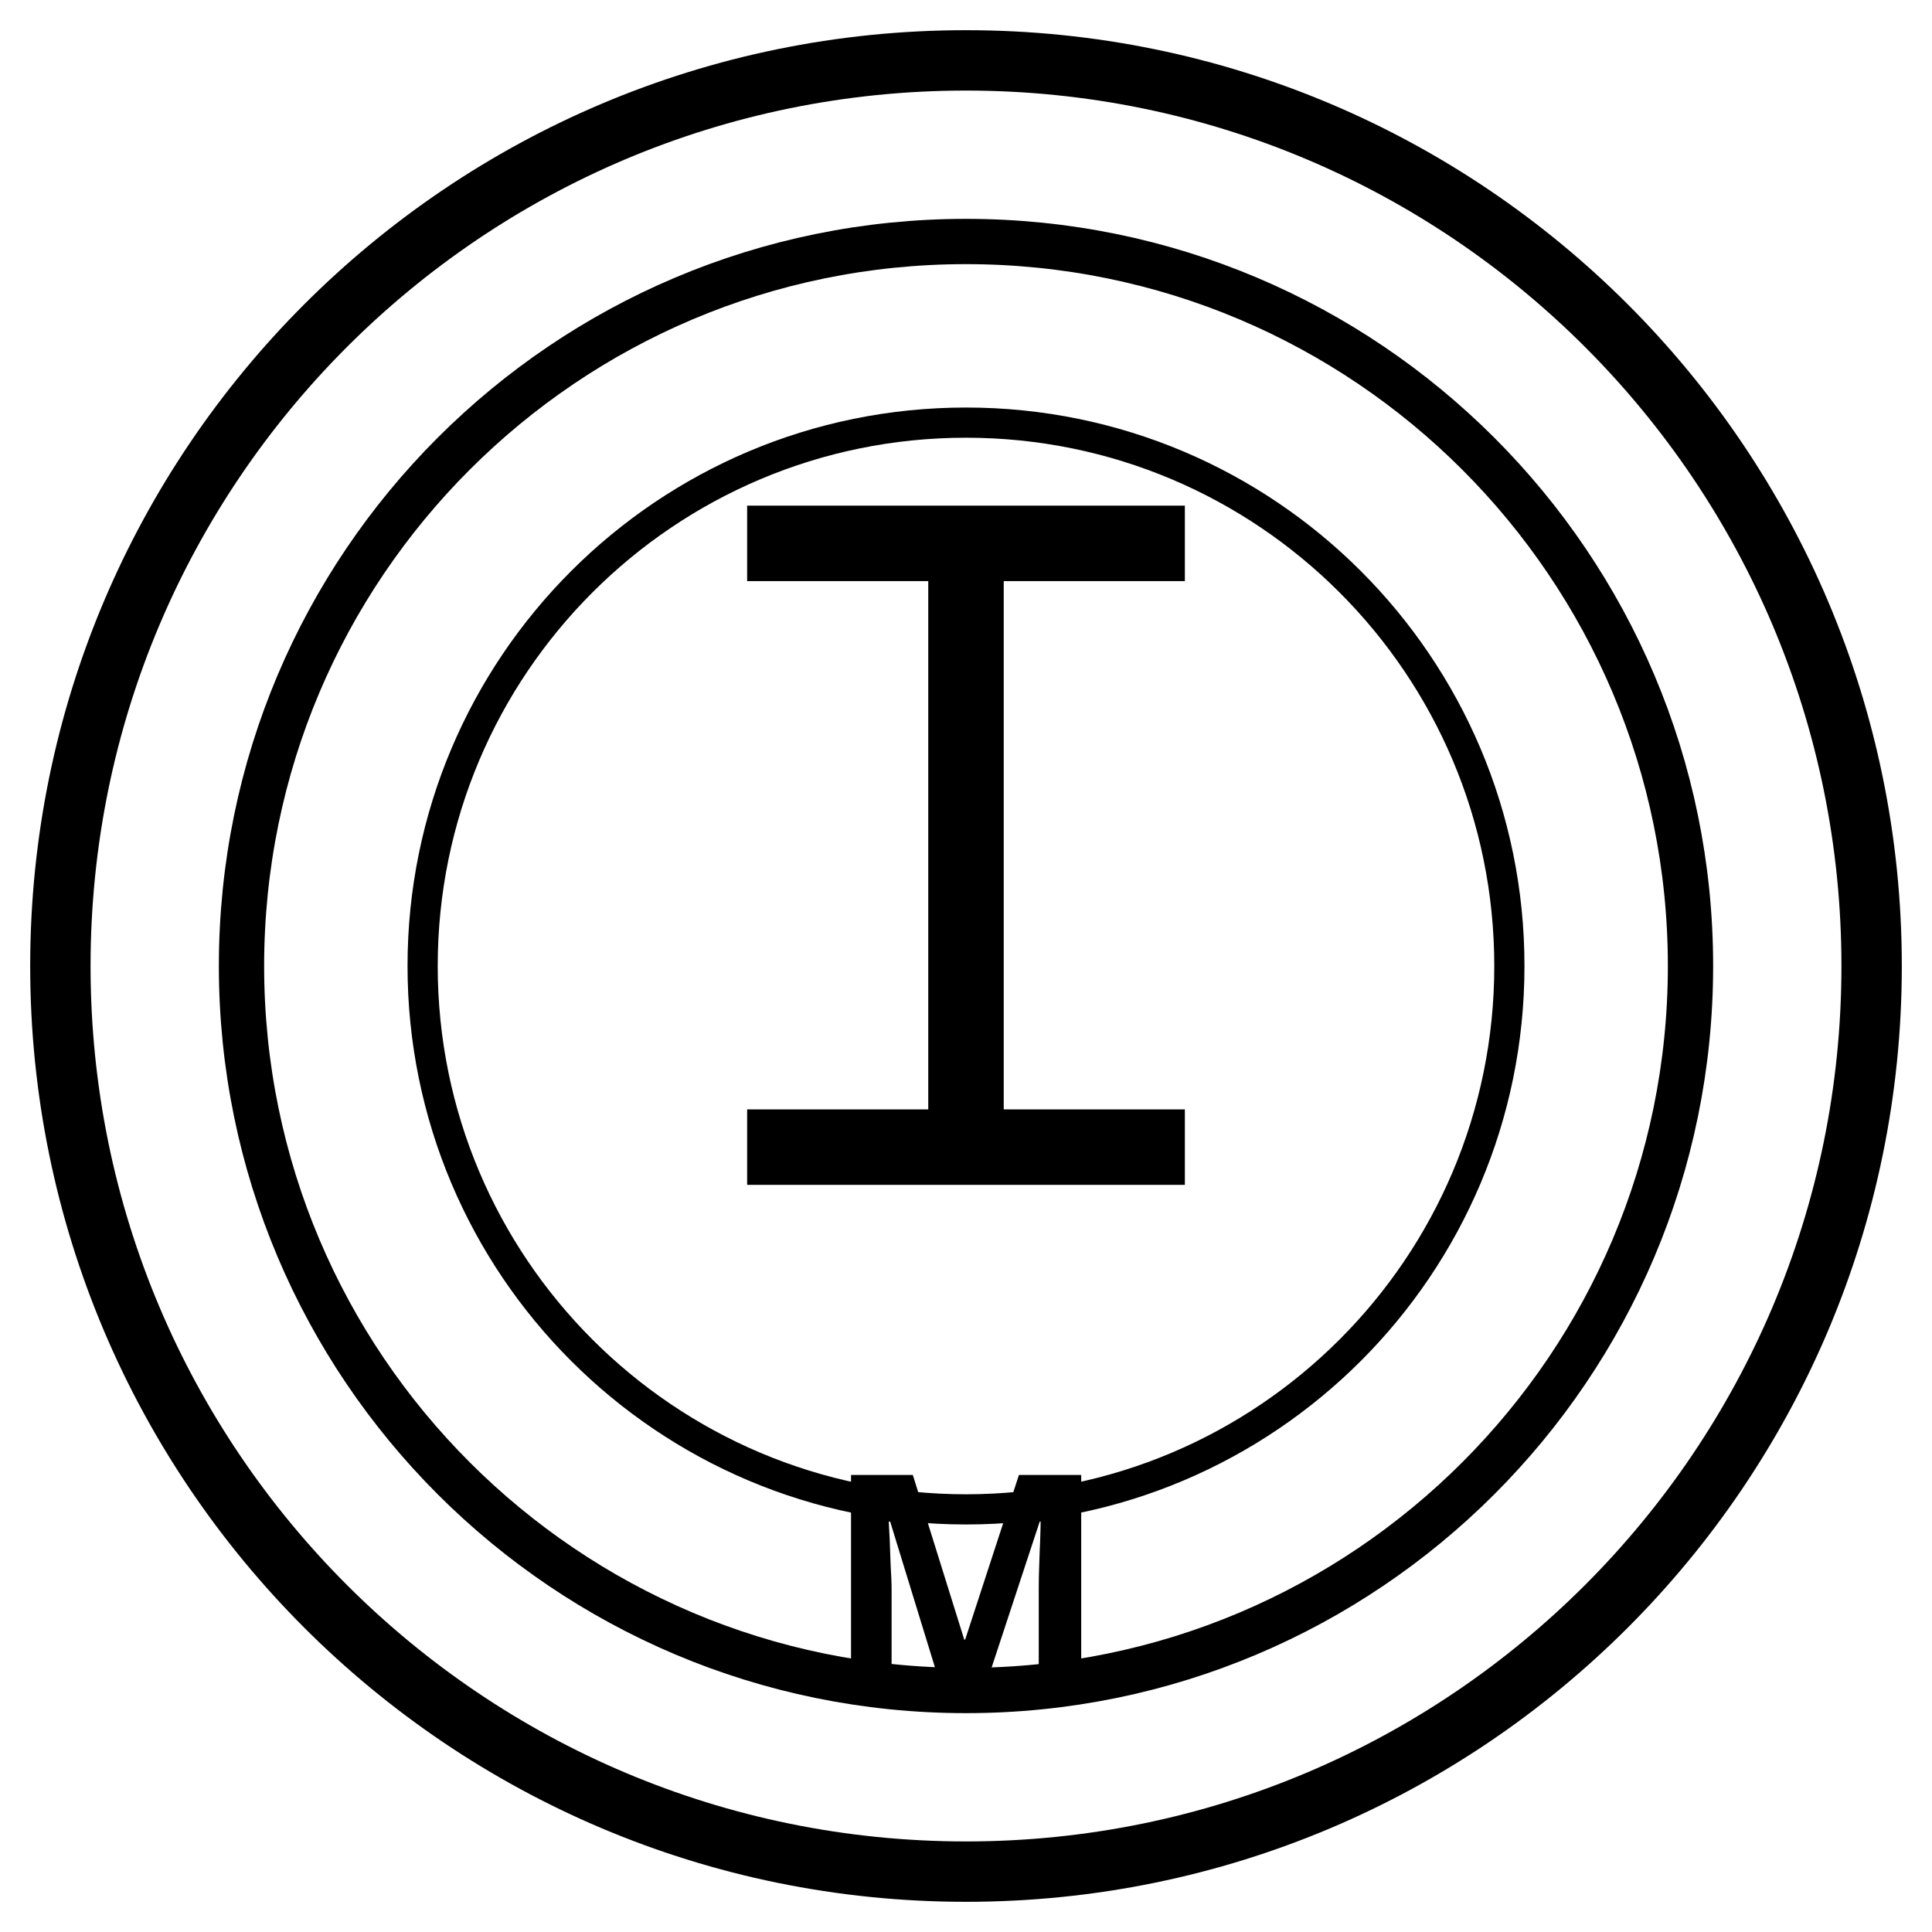
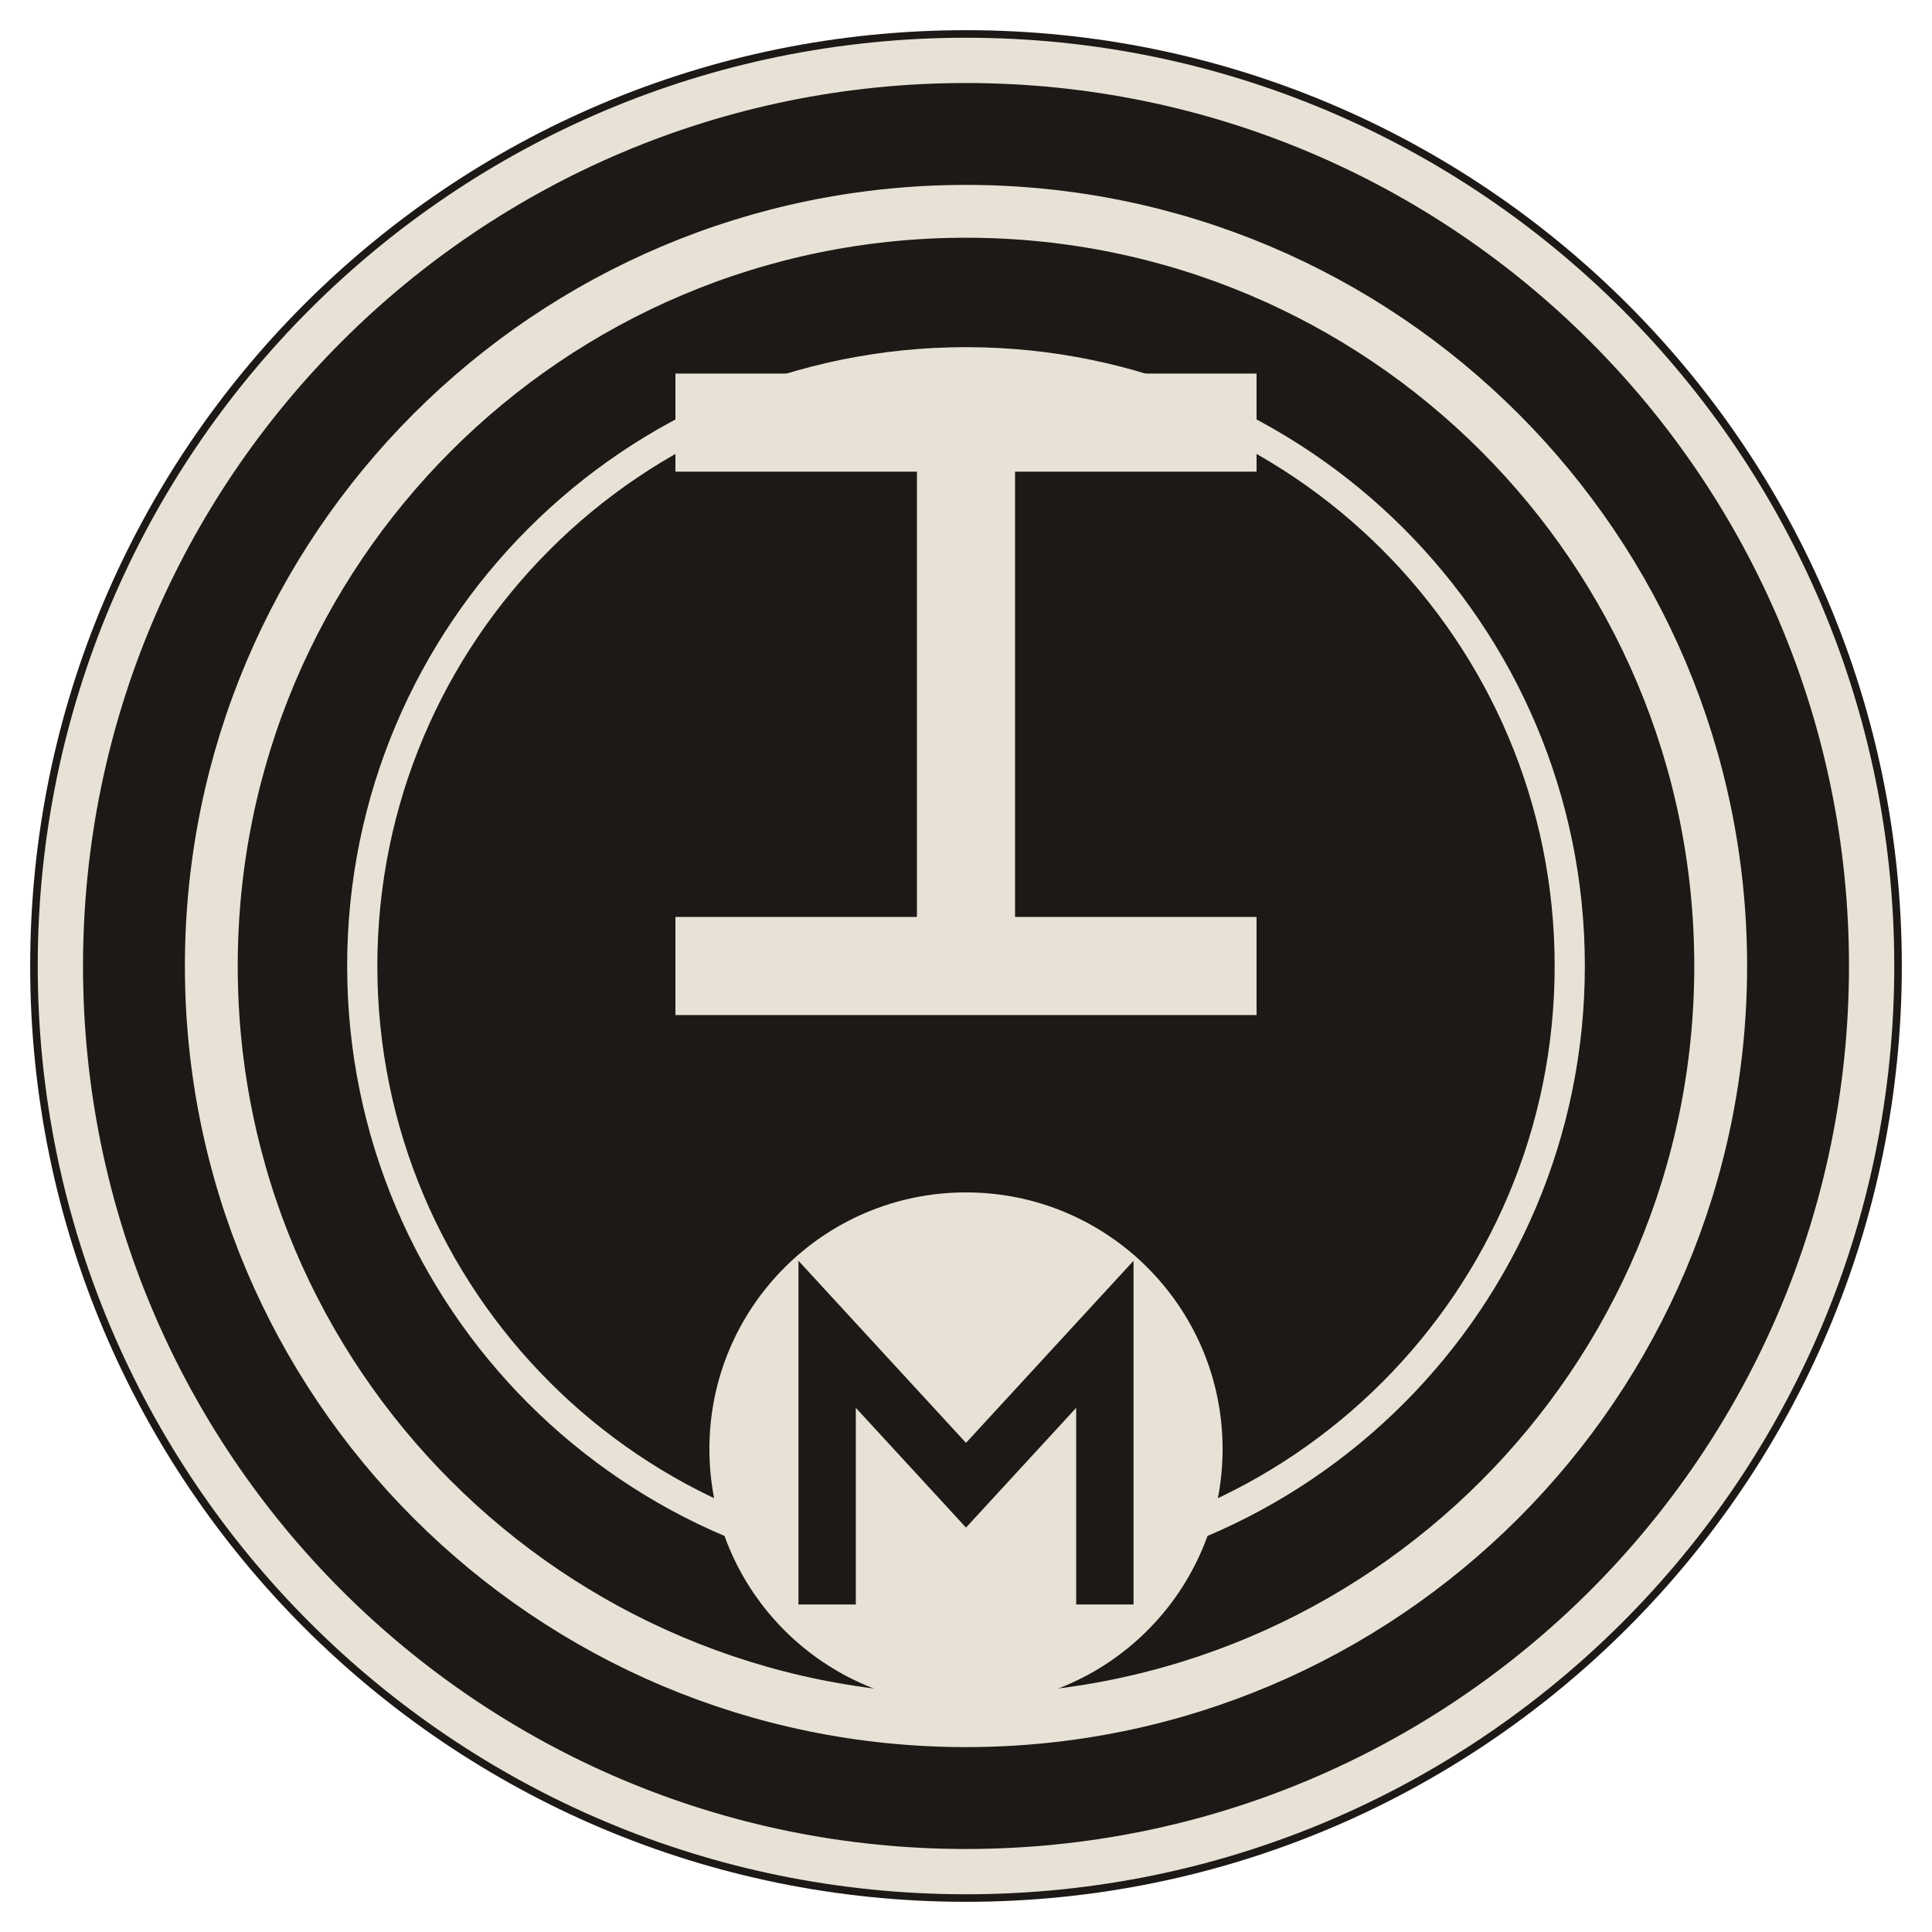
<svg xmlns="http://www.w3.org/2000/svg" viewBox="0 0 64 64" role="img" aria-label="Innsigle seal, mixed composition">
-   <circle cx="32" cy="32" r="30" fill="none" stroke="currentColor" stroke-width="2" />
-   <circle cx="32" cy="32" r="24" fill="none" stroke="currentColor" stroke-width="1.5" />
-   <circle cx="32" cy="32" r="18" fill="none" stroke="currentColor" stroke-width="1" />
-   <path d="M32 18v20M26 18h12M26 38h12" fill="none" stroke="currentColor" stroke-width="2.5" stroke-linecap="square" />
-   <text x="32" y="56" text-anchor="middle" font-family="ui-sans-serif,system-ui,sans-serif" font-size="10" font-weight="700" fill="currentColor">M</text>
+   <circle cx="32" cy="32" r="31" fill="#1c1916" />
+   <circle cx="32" cy="32" r="30" fill="none" stroke="#e8e2d6" stroke-width="1.5" />
+   <circle cx="32" cy="32" r="25" fill="none" stroke="#e8e2d6" stroke-width="1.75" />
+   <circle cx="32" cy="32" r="20" fill="none" stroke="#e8e2d6" stroke-width="1" />
+   <path d="M32 14v18M24 14h16M24 32h16" fill="none" stroke="#e8e2d6" stroke-width="3.25" stroke-linecap="square" />
+   <circle cx="32" cy="48" r="8.5" fill="#e8e2d6" />
+   <path d="M27.4 52.2V44.2L32 49.2l4.6-5v8" fill="none" stroke="#1c1916" stroke-width="1.9" stroke-linecap="square" stroke-linejoin="miter" />
</svg>
